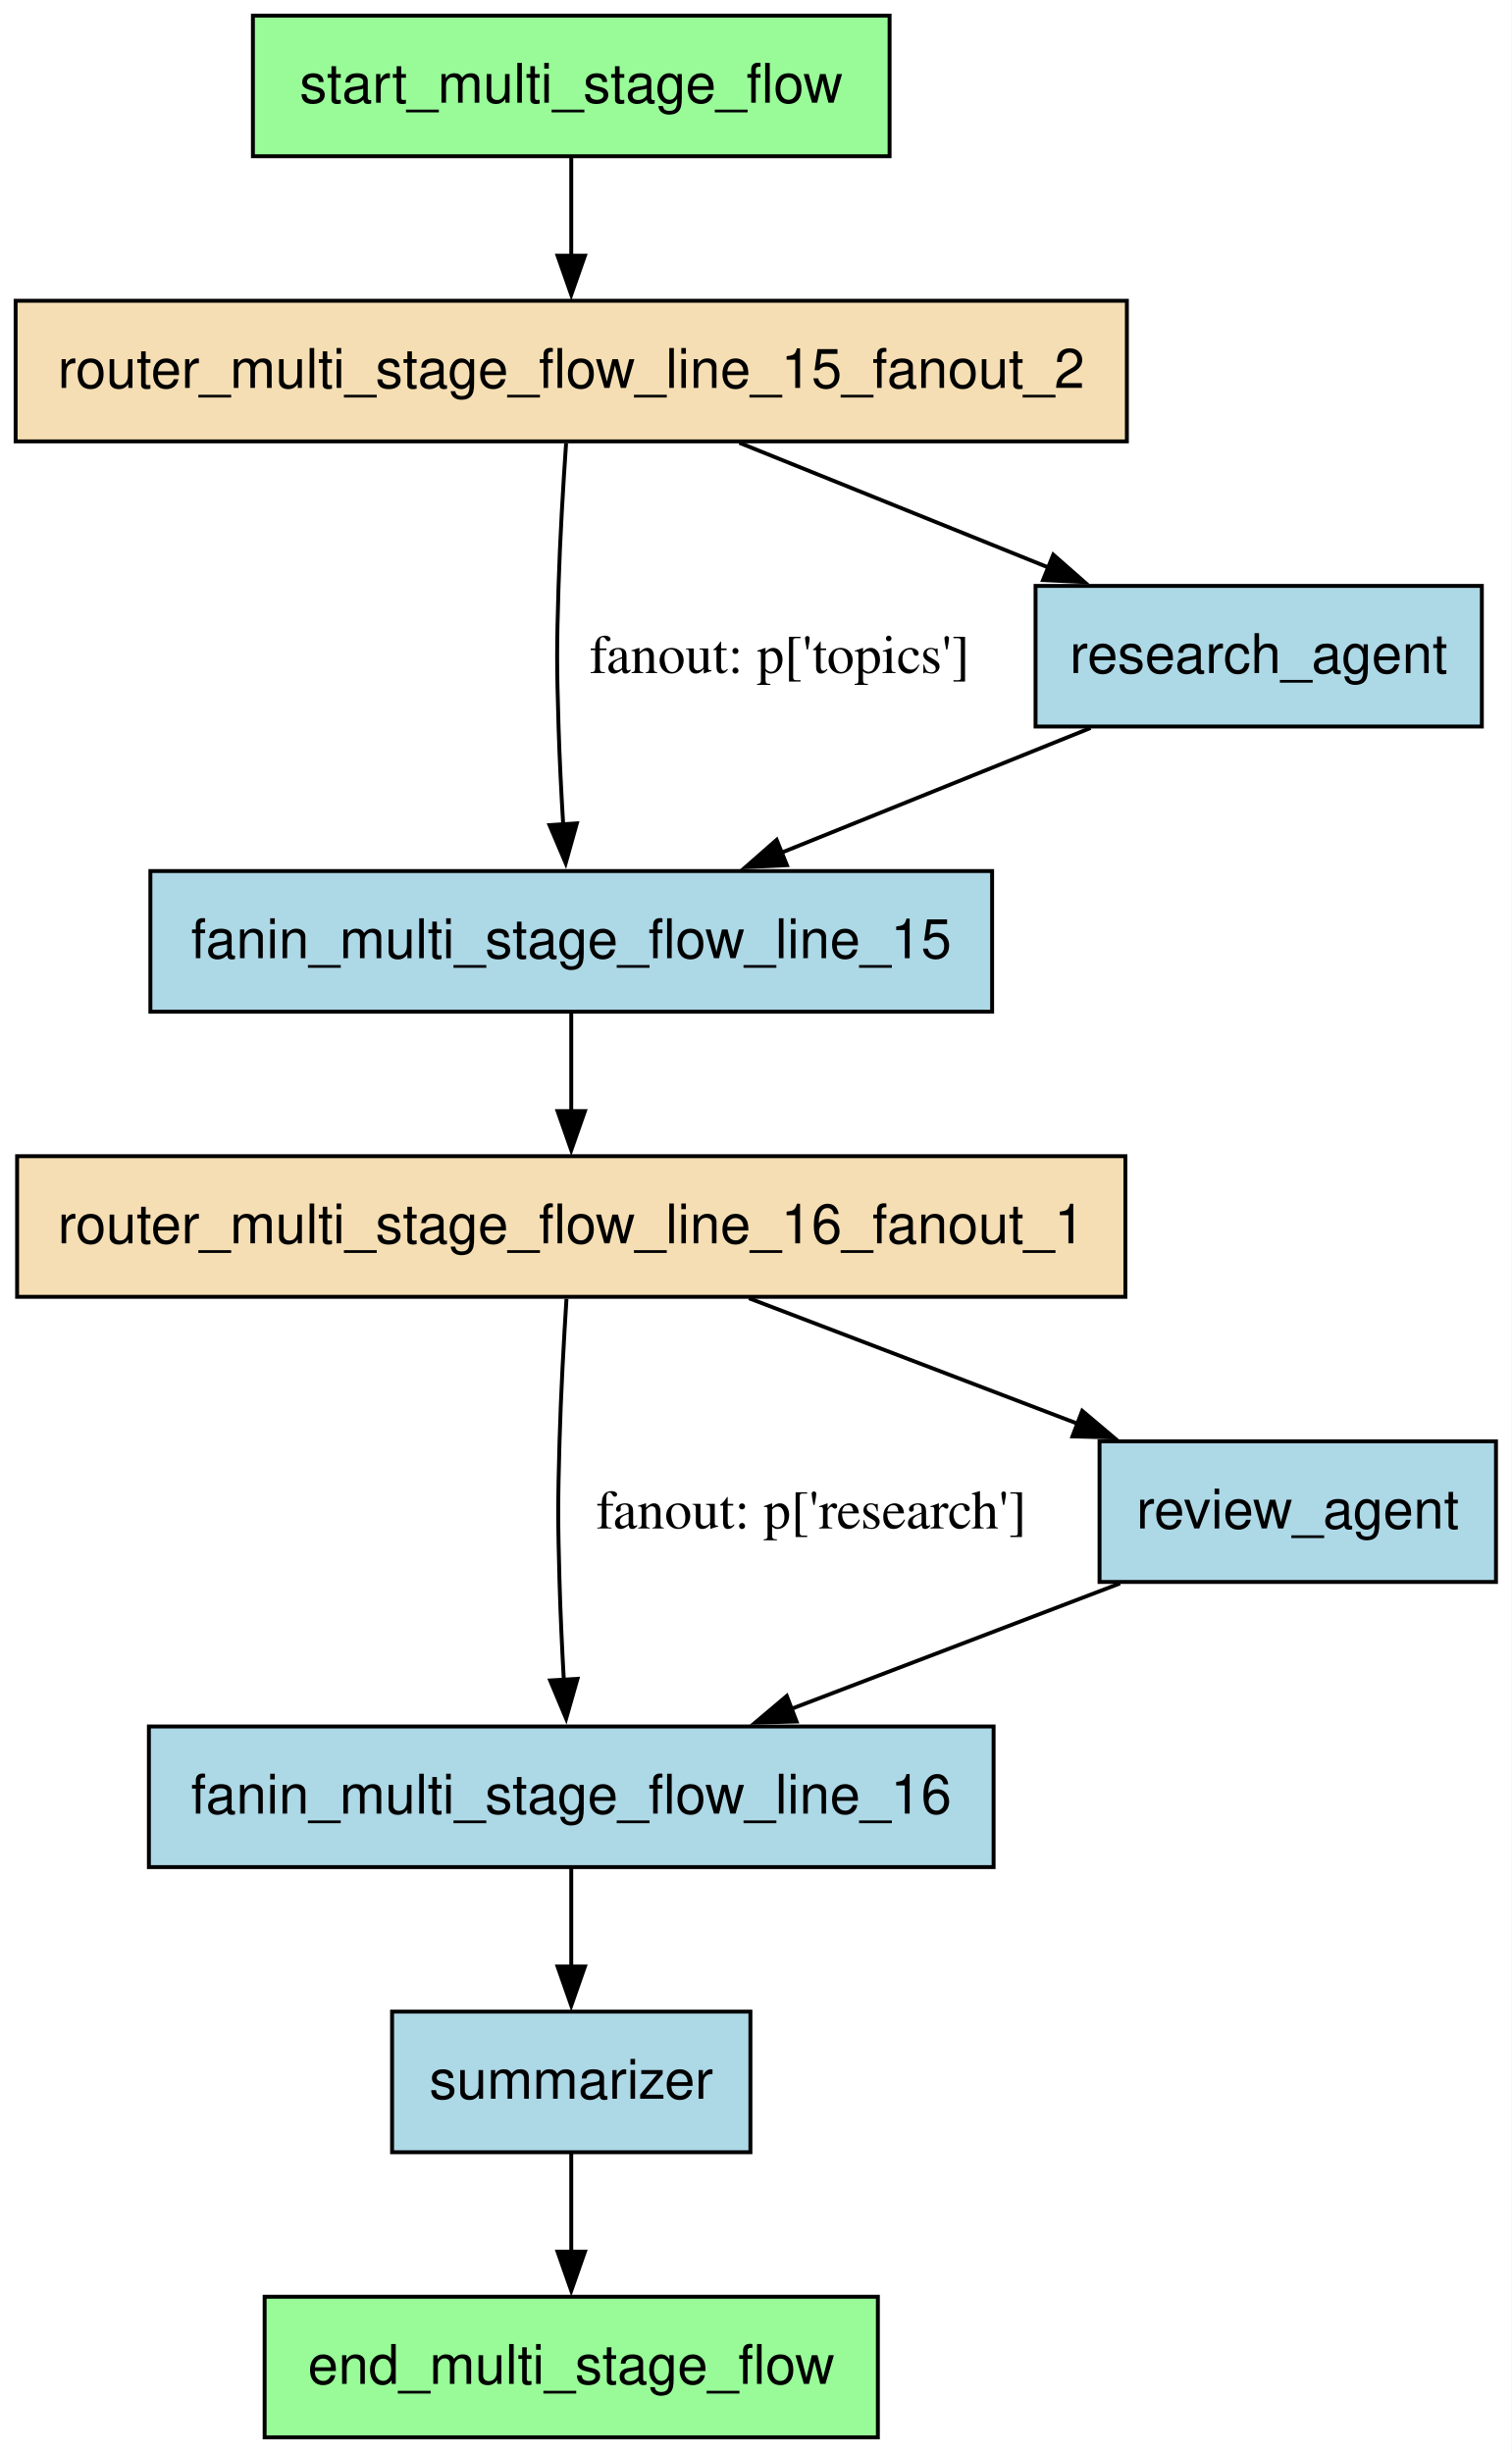
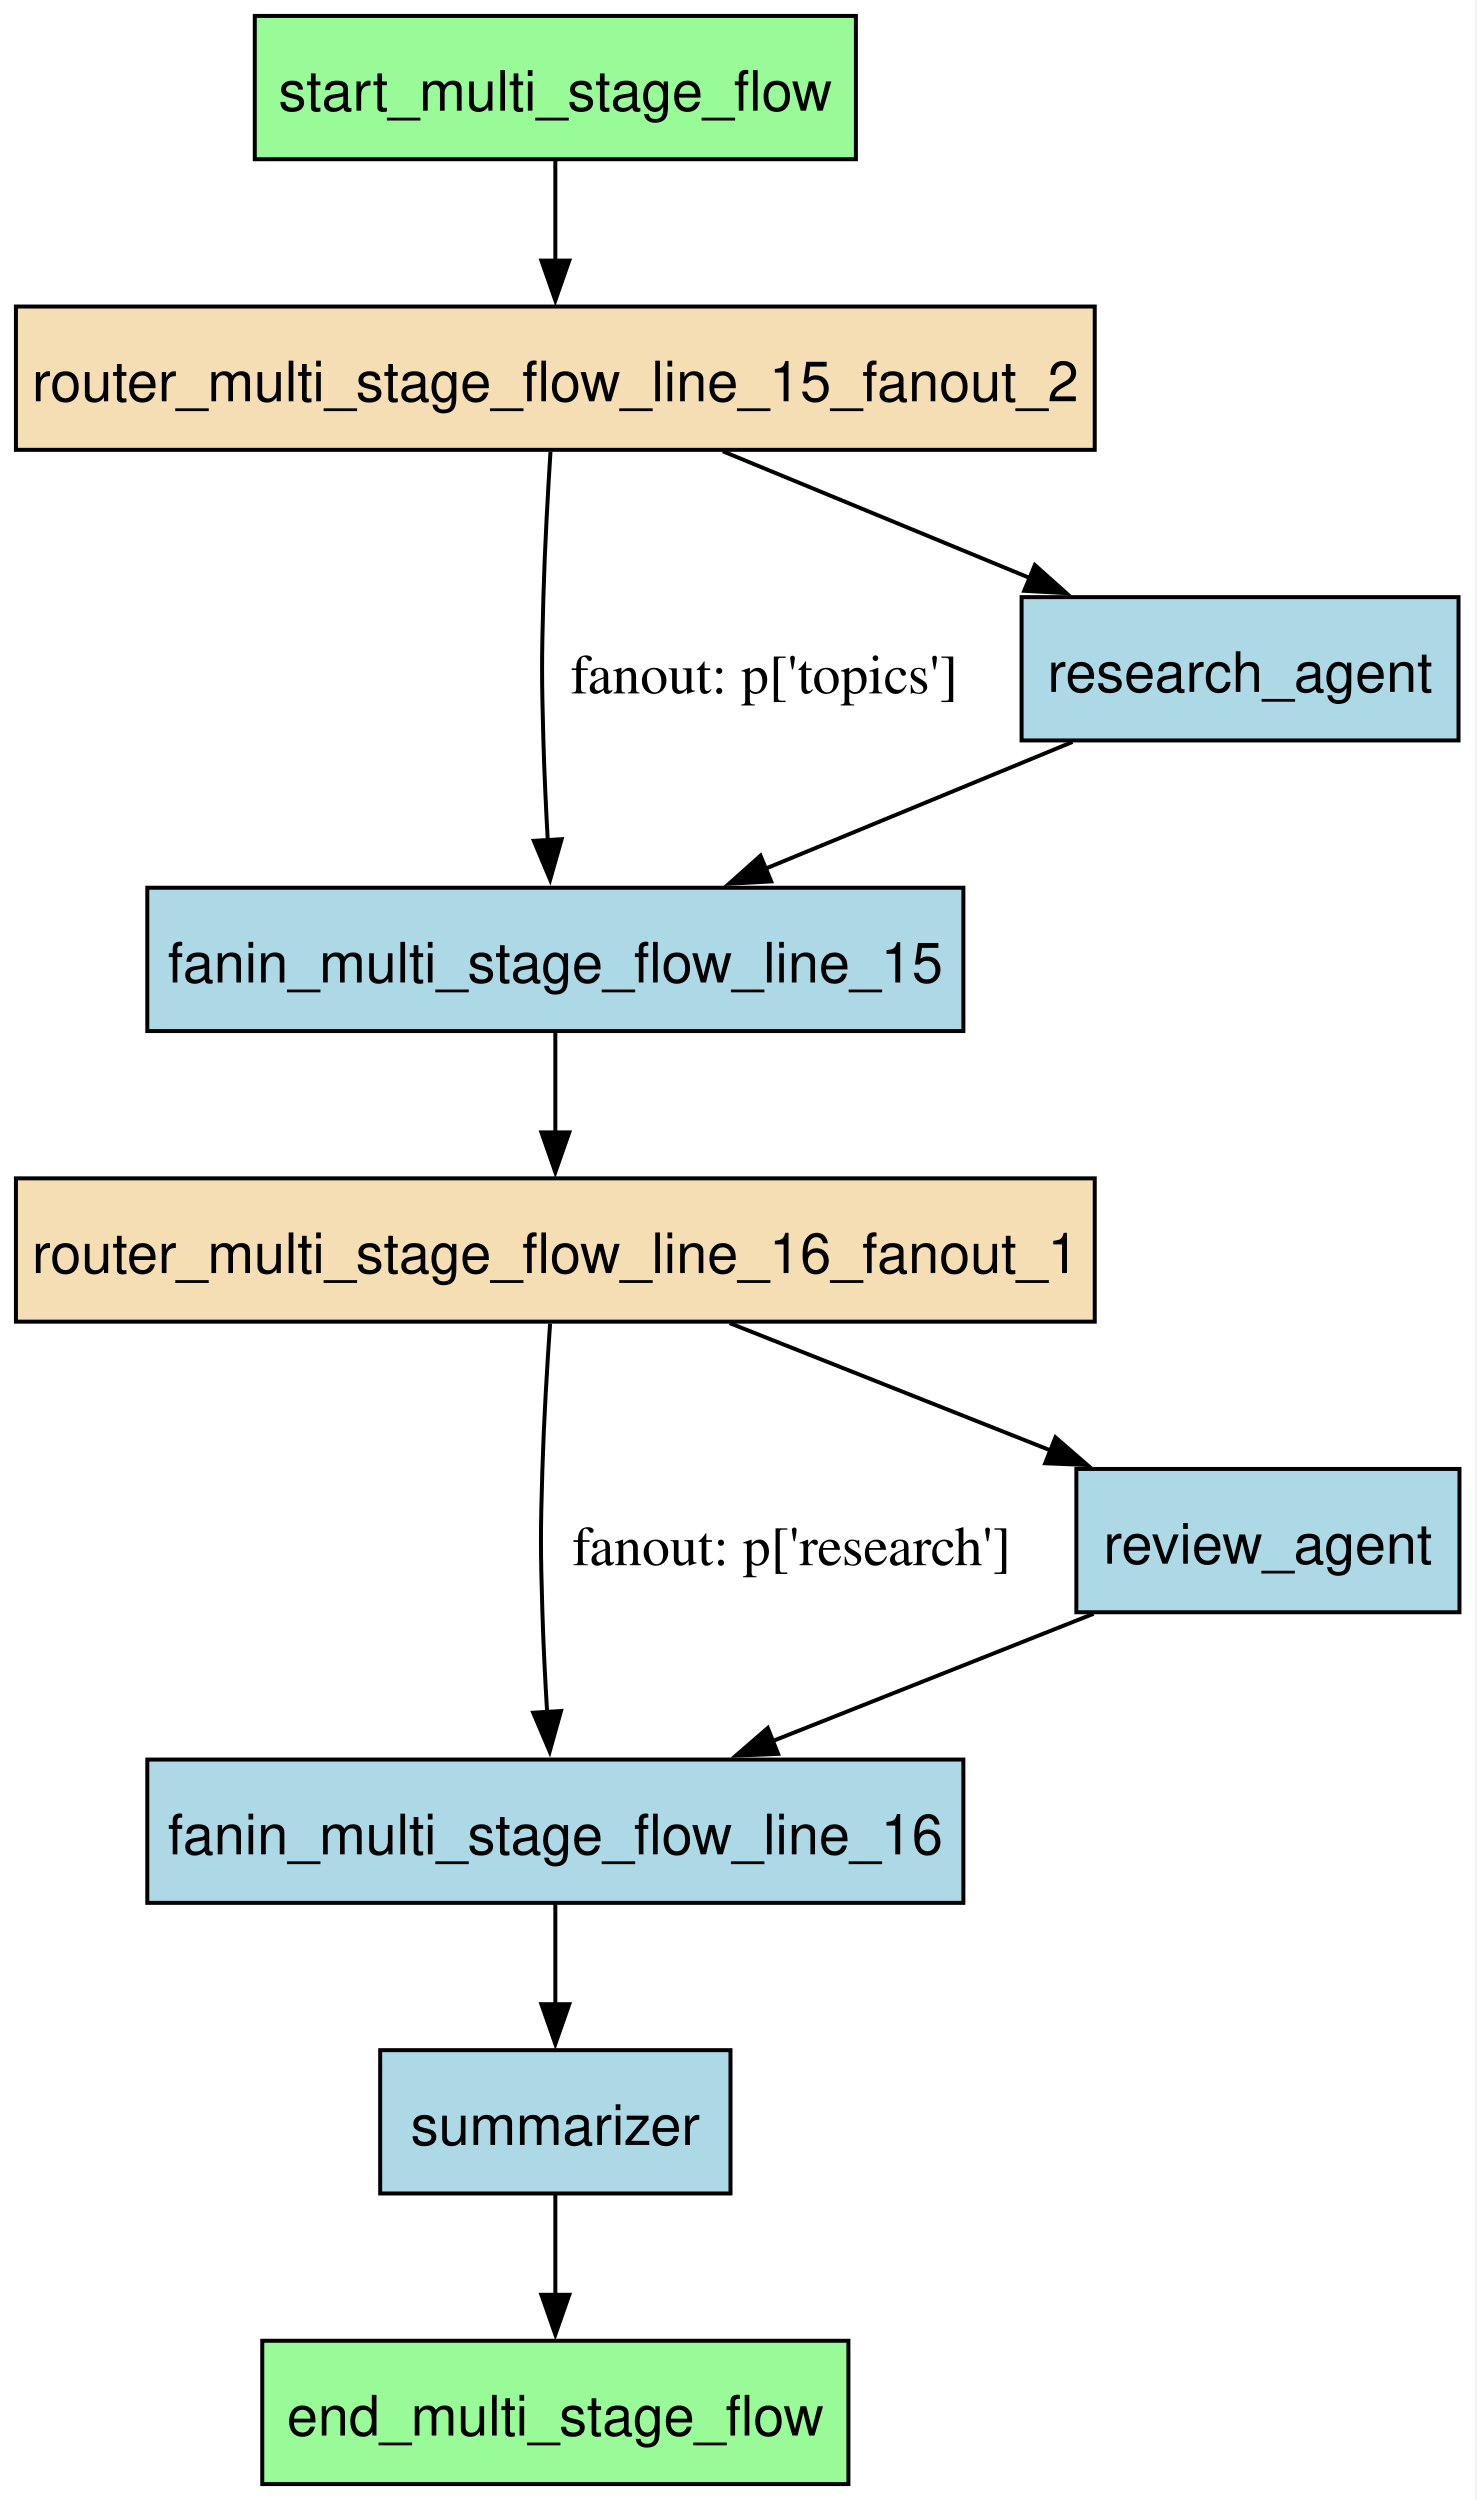
- <svg xmlns="http://www.w3.org/2000/svg" width="387pt" height="628pt" viewBox="0.00 0.00 387.00 628.00">
+ <svg xmlns="http://www.w3.org/2000/svg" width="371pt" height="628pt" viewBox="0.00 0.00 371.00 628.00">
  <g id="graph0" class="graph" transform="scale(1 1) rotate(0) translate(4 624)">
-     <polygon fill="white" stroke="none" points="-4,4 -4,-624 383,-624 383,4 -4,4" />
+     <polygon fill="white" stroke="none" points="-4,4 -4,-624 366.62,-624 366.62,4 -4,4" />
    <g id="node1" class="node">
-       <polygon fill="palegreen" stroke="black" points="220.75,-36 63.75,-36 63.75,0 220.75,0 220.75,-36" />
-       <text text-anchor="middle" x="142.25" y="-13.7" font-family="Helvetica,sans-Serif" font-size="14.00">end_multi_stage_flow</text>
+       <polygon fill="palegreen" stroke="black" points="209.12,-36 61.88,-36 61.88,0 209.12,0 209.12,-36" />
+       <text xml:space="preserve" text-anchor="middle" x="135.5" y="-12.2" font-family="Helvetica,sans-Serif" font-size="14.00">end_multi_stage_flow</text>
    </g>
    <g id="node2" class="node">
-       <polygon fill="lightblue" stroke="black" points="250,-401 34.5,-401 34.5,-365 250,-365 250,-401" />
-       <text text-anchor="middle" x="142.25" y="-378.7" font-family="Helvetica,sans-Serif" font-size="14.00">fanin_multi_stage_flow_line_15</text>
+       <polygon fill="lightblue" stroke="black" points="238,-401 33,-401 33,-365 238,-365 238,-401" />
+       <text xml:space="preserve" text-anchor="middle" x="135.5" y="-377.2" font-family="Helvetica,sans-Serif" font-size="14.00">fanin_multi_stage_flow_line_15</text>
    </g>
    <g id="node7" class="node">
-       <polygon fill="wheat" stroke="black" points="284.12,-328 0.38,-328 0.38,-292 284.12,-292 284.12,-328" />
-       <text text-anchor="middle" x="142.25" y="-305.7" font-family="Helvetica,sans-Serif" font-size="14.00">router_multi_stage_flow_line_16_fanout_1</text>
+       <polygon fill="wheat" stroke="black" points="271,-328 0,-328 0,-292 271,-292 271,-328" />
+       <text xml:space="preserve" text-anchor="middle" x="135.5" y="-304.2" font-family="Helvetica,sans-Serif" font-size="14.00">router_multi_stage_flow_line_16_fanout_1</text>
    </g>
    <g id="edge7" class="edge">
-       <path fill="none" stroke="black" d="M142.25,-364.81C142.25,-357.23 142.25,-348.1 142.25,-339.54" />
-       <polygon fill="black" stroke="black" points="145.75,-339.54 142.25,-329.54 138.75,-339.54 145.75,-339.54" />
+       <path fill="none" stroke="black" d="M135.5,-364.81C135.5,-357.23 135.5,-348.1 135.5,-339.54" />
+       <polygon fill="black" stroke="black" points="139,-339.54 135.5,-329.54 132,-339.54 139,-339.54" />
    </g>
    <g id="node3" class="node">
-       <polygon fill="lightblue" stroke="black" points="250.38,-182 34.12,-182 34.12,-146 250.38,-146 250.38,-182" />
-       <text text-anchor="middle" x="142.25" y="-159.7" font-family="Helvetica,sans-Serif" font-size="14.00">fanin_multi_stage_flow_line_16</text>
+       <polygon fill="lightblue" stroke="black" points="238,-182 33,-182 33,-146 238,-146 238,-182" />
+       <text xml:space="preserve" text-anchor="middle" x="135.5" y="-158.2" font-family="Helvetica,sans-Serif" font-size="14.00">fanin_multi_stage_flow_line_16</text>
    </g>
    <g id="node9" class="node">
-       <polygon fill="lightblue" stroke="black" points="188.12,-109 96.38,-109 96.38,-73 188.12,-73 188.12,-109" />
-       <text text-anchor="middle" x="142.25" y="-86.7" font-family="Helvetica,sans-Serif" font-size="14.00">summarizer</text>
+       <polygon fill="lightblue" stroke="black" points="179.5,-109 91.5,-109 91.5,-73 179.5,-73 179.5,-109" />
+       <text xml:space="preserve" text-anchor="middle" x="135.5" y="-85.2" font-family="Helvetica,sans-Serif" font-size="14.00">summarizer</text>
    </g>
    <g id="edge3" class="edge">
-       <path fill="none" stroke="black" d="M142.25,-145.81C142.25,-138.23 142.25,-129.1 142.25,-120.54" />
-       <polygon fill="black" stroke="black" points="145.75,-120.54 142.25,-110.54 138.75,-120.54 145.75,-120.54" />
+       <path fill="none" stroke="black" d="M135.5,-145.81C135.5,-138.23 135.5,-129.1 135.5,-120.54" />
+       <polygon fill="black" stroke="black" points="139,-120.54 135.5,-110.54 132,-120.54 139,-120.54" />
    </g>
    <g id="node4" class="node">
-       <polygon fill="lightblue" stroke="black" points="375.38,-474 261.12,-474 261.12,-438 375.38,-438 375.38,-474" />
-       <text text-anchor="middle" x="318.25" y="-451.7" font-family="Helvetica,sans-Serif" font-size="14.00">research_agent</text>
+       <polygon fill="lightblue" stroke="black" points="362.38,-474 252.62,-474 252.62,-438 362.38,-438 362.38,-474" />
+       <text xml:space="preserve" text-anchor="middle" x="307.5" y="-450.2" font-family="Helvetica,sans-Serif" font-size="14.00">research_agent</text>
    </g>
    <g id="edge9" class="edge">
-       <path fill="none" stroke="black" d="M275.2,-437.63C251.33,-428 221.44,-415.95 196.05,-405.7" />
-       <polygon fill="black" stroke="black" points="197.46,-402.5 186.87,-402 194.84,-408.99 197.46,-402.5" />
+       <path fill="none" stroke="black" d="M265.42,-437.63C242.1,-428 212.89,-415.95 188.07,-405.7" />
+       <polygon fill="black" stroke="black" points="189.72,-402.59 179.14,-402.01 187.04,-409.06 189.72,-402.59" />
    </g>
    <g id="node5" class="node">
-       <polygon fill="lightblue" stroke="black" points="379,-255 277.5,-255 277.5,-219 379,-219 379,-255" />
-       <text text-anchor="middle" x="328.25" y="-232.7" font-family="Helvetica,sans-Serif" font-size="14.00">review_agent</text>
+       <polygon fill="lightblue" stroke="black" points="362.62,-255 266.38,-255 266.38,-219 362.62,-219 362.62,-255" />
+       <text xml:space="preserve" text-anchor="middle" x="314.5" y="-231.2" font-family="Helvetica,sans-Serif" font-size="14.00">review_agent</text>
    </g>
    <g id="edge5" class="edge">
-       <path fill="none" stroke="black" d="M282.75,-218.63C257.3,-208.92 225.37,-196.73 198.39,-186.43" />
-       <polygon fill="black" stroke="black" points="199.93,-183.27 189.34,-182.98 197.43,-189.81 199.93,-183.27" />
+       <path fill="none" stroke="black" d="M270.71,-218.63C246.33,-208.96 215.77,-196.84 189.87,-186.56" />
+       <polygon fill="black" stroke="black" points="191.45,-183.43 180.86,-182.99 188.87,-189.93 191.45,-183.43" />
    </g>
    <g id="node6" class="node">
-       <polygon fill="wheat" stroke="black" points="284.5,-547 0,-547 0,-511 284.5,-511 284.5,-547" />
-       <text text-anchor="middle" x="142.25" y="-524.7" font-family="Helvetica,sans-Serif" font-size="14.00">router_multi_stage_flow_line_15_fanout_2</text>
+       <polygon fill="wheat" stroke="black" points="271,-547 0,-547 0,-511 271,-511 271,-547" />
+       <text xml:space="preserve" text-anchor="middle" x="135.5" y="-523.2" font-family="Helvetica,sans-Serif" font-size="14.00">router_multi_stage_flow_line_15_fanout_2</text>
    </g>
    <g id="edge6" class="edge">
-       <path fill="none" stroke="black" d="M140.93,-510.5C140.2,-499.94 139.37,-486.2 139,-474 138.52,-458.01 138.52,-453.99 139,-438 139.25,-429.8 139.7,-420.91 140.2,-412.75" />
-       <polygon fill="black" stroke="black" points="143.68,-413.21 140.83,-403.01 136.69,-412.76 143.68,-413.21" />
-       <text text-anchor="middle" x="195.62" y="-451.7" font-family="Times,serif" font-size="14.00">fanout: p['topics']</text>
+       <path fill="none" stroke="black" d="M134.28,-510.5C133.61,-499.94 132.84,-486.2 132.5,-474 132.06,-458.01 132.06,-453.99 132.5,-438 132.73,-429.8 133.15,-420.91 133.61,-412.76" />
+       <polygon fill="black" stroke="black" points="137.09,-413.2 134.19,-403.01 130.1,-412.78 137.09,-413.2" />
+       <text xml:space="preserve" text-anchor="middle" x="188" y="-449.82" font-family="Times,serif" font-size="14.00">fanout: p['topics']</text>
    </g>
    <g id="edge8" class="edge">
-       <path fill="none" stroke="black" d="M185.3,-510.63C209.17,-501 239.06,-488.95 264.45,-478.7" />
-       <polygon fill="black" stroke="black" points="265.66,-481.99 273.63,-475 263.04,-475.5 265.66,-481.99" />
+       <path fill="none" stroke="black" d="M177.58,-510.63C200.9,-501 230.11,-488.95 254.93,-478.7" />
+       <polygon fill="black" stroke="black" points="255.96,-482.06 263.86,-475.01 253.28,-475.59 255.96,-482.06" />
    </g>
    <g id="edge2" class="edge">
-       <path fill="none" stroke="black" d="M141.03,-291.5C140.36,-280.94 139.59,-267.2 139.25,-255 138.81,-239.01 138.81,-234.99 139.25,-219 139.48,-210.8 139.9,-201.91 140.36,-193.76" />
-       <polygon fill="black" stroke="black" points="143.84,-194.2 140.94,-184.01 136.85,-193.78 143.84,-194.2" />
-       <text text-anchor="middle" x="203.75" y="-232.7" font-family="Times,serif" font-size="14.00">fanout: p['research']</text>
+       <path fill="none" stroke="black" d="M134.18,-291.5C133.45,-280.94 132.62,-267.2 132.25,-255 131.77,-239.01 131.77,-234.99 132.25,-219 132.5,-210.8 132.95,-201.91 133.45,-193.75" />
+       <polygon fill="black" stroke="black" points="136.93,-194.21 134.08,-184.01 129.94,-193.76 136.93,-194.21" />
+       <text xml:space="preserve" text-anchor="middle" x="194.88" y="-230.82" font-family="Times,serif" font-size="14.00">fanout: p['research']</text>
    </g>
    <g id="edge4" class="edge">
-       <path fill="none" stroke="black" d="M187.75,-291.63C213.2,-281.92 245.13,-269.73 272.11,-259.43" />
-       <polygon fill="black" stroke="black" points="273.07,-262.81 281.16,-255.98 270.57,-256.27 273.07,-262.81" />
+       <path fill="none" stroke="black" d="M179.29,-291.63C203.67,-281.96 234.23,-269.84 260.13,-259.56" />
+       <polygon fill="black" stroke="black" points="261.13,-262.93 269.14,-255.99 258.55,-256.43 261.13,-262.93" />
    </g>
    <g id="node8" class="node">
-       <polygon fill="palegreen" stroke="black" points="223.75,-620 60.75,-620 60.75,-584 223.75,-584 223.75,-620" />
-       <text text-anchor="middle" x="142.25" y="-597.7" font-family="Helvetica,sans-Serif" font-size="14.00">start_multi_stage_flow</text>
+       <polygon fill="palegreen" stroke="black" points="211,-620 60,-620 60,-584 211,-584 211,-620" />
+       <text xml:space="preserve" text-anchor="middle" x="135.5" y="-596.2" font-family="Helvetica,sans-Serif" font-size="14.00">start_multi_stage_flow</text>
    </g>
    <g id="edge1" class="edge">
-       <path fill="none" stroke="black" d="M142.25,-583.81C142.25,-576.23 142.25,-567.1 142.25,-558.54" />
-       <polygon fill="black" stroke="black" points="145.75,-558.54 142.25,-548.54 138.75,-558.54 145.75,-558.54" />
+       <path fill="none" stroke="black" d="M135.5,-583.81C135.5,-576.23 135.5,-567.1 135.5,-558.54" />
+       <polygon fill="black" stroke="black" points="139,-558.54 135.5,-548.54 132,-558.54 139,-558.54" />
    </g>
    <g id="edge10" class="edge">
-       <path fill="none" stroke="black" d="M142.25,-72.81C142.25,-65.23 142.25,-56.1 142.25,-47.54" />
-       <polygon fill="black" stroke="black" points="145.75,-47.54 142.25,-37.54 138.75,-47.54 145.75,-47.54" />
+       <path fill="none" stroke="black" d="M135.5,-72.81C135.5,-65.23 135.5,-56.1 135.5,-47.54" />
+       <polygon fill="black" stroke="black" points="139,-47.54 135.5,-37.54 132,-47.54 139,-47.54" />
    </g>
  </g>
</svg>
